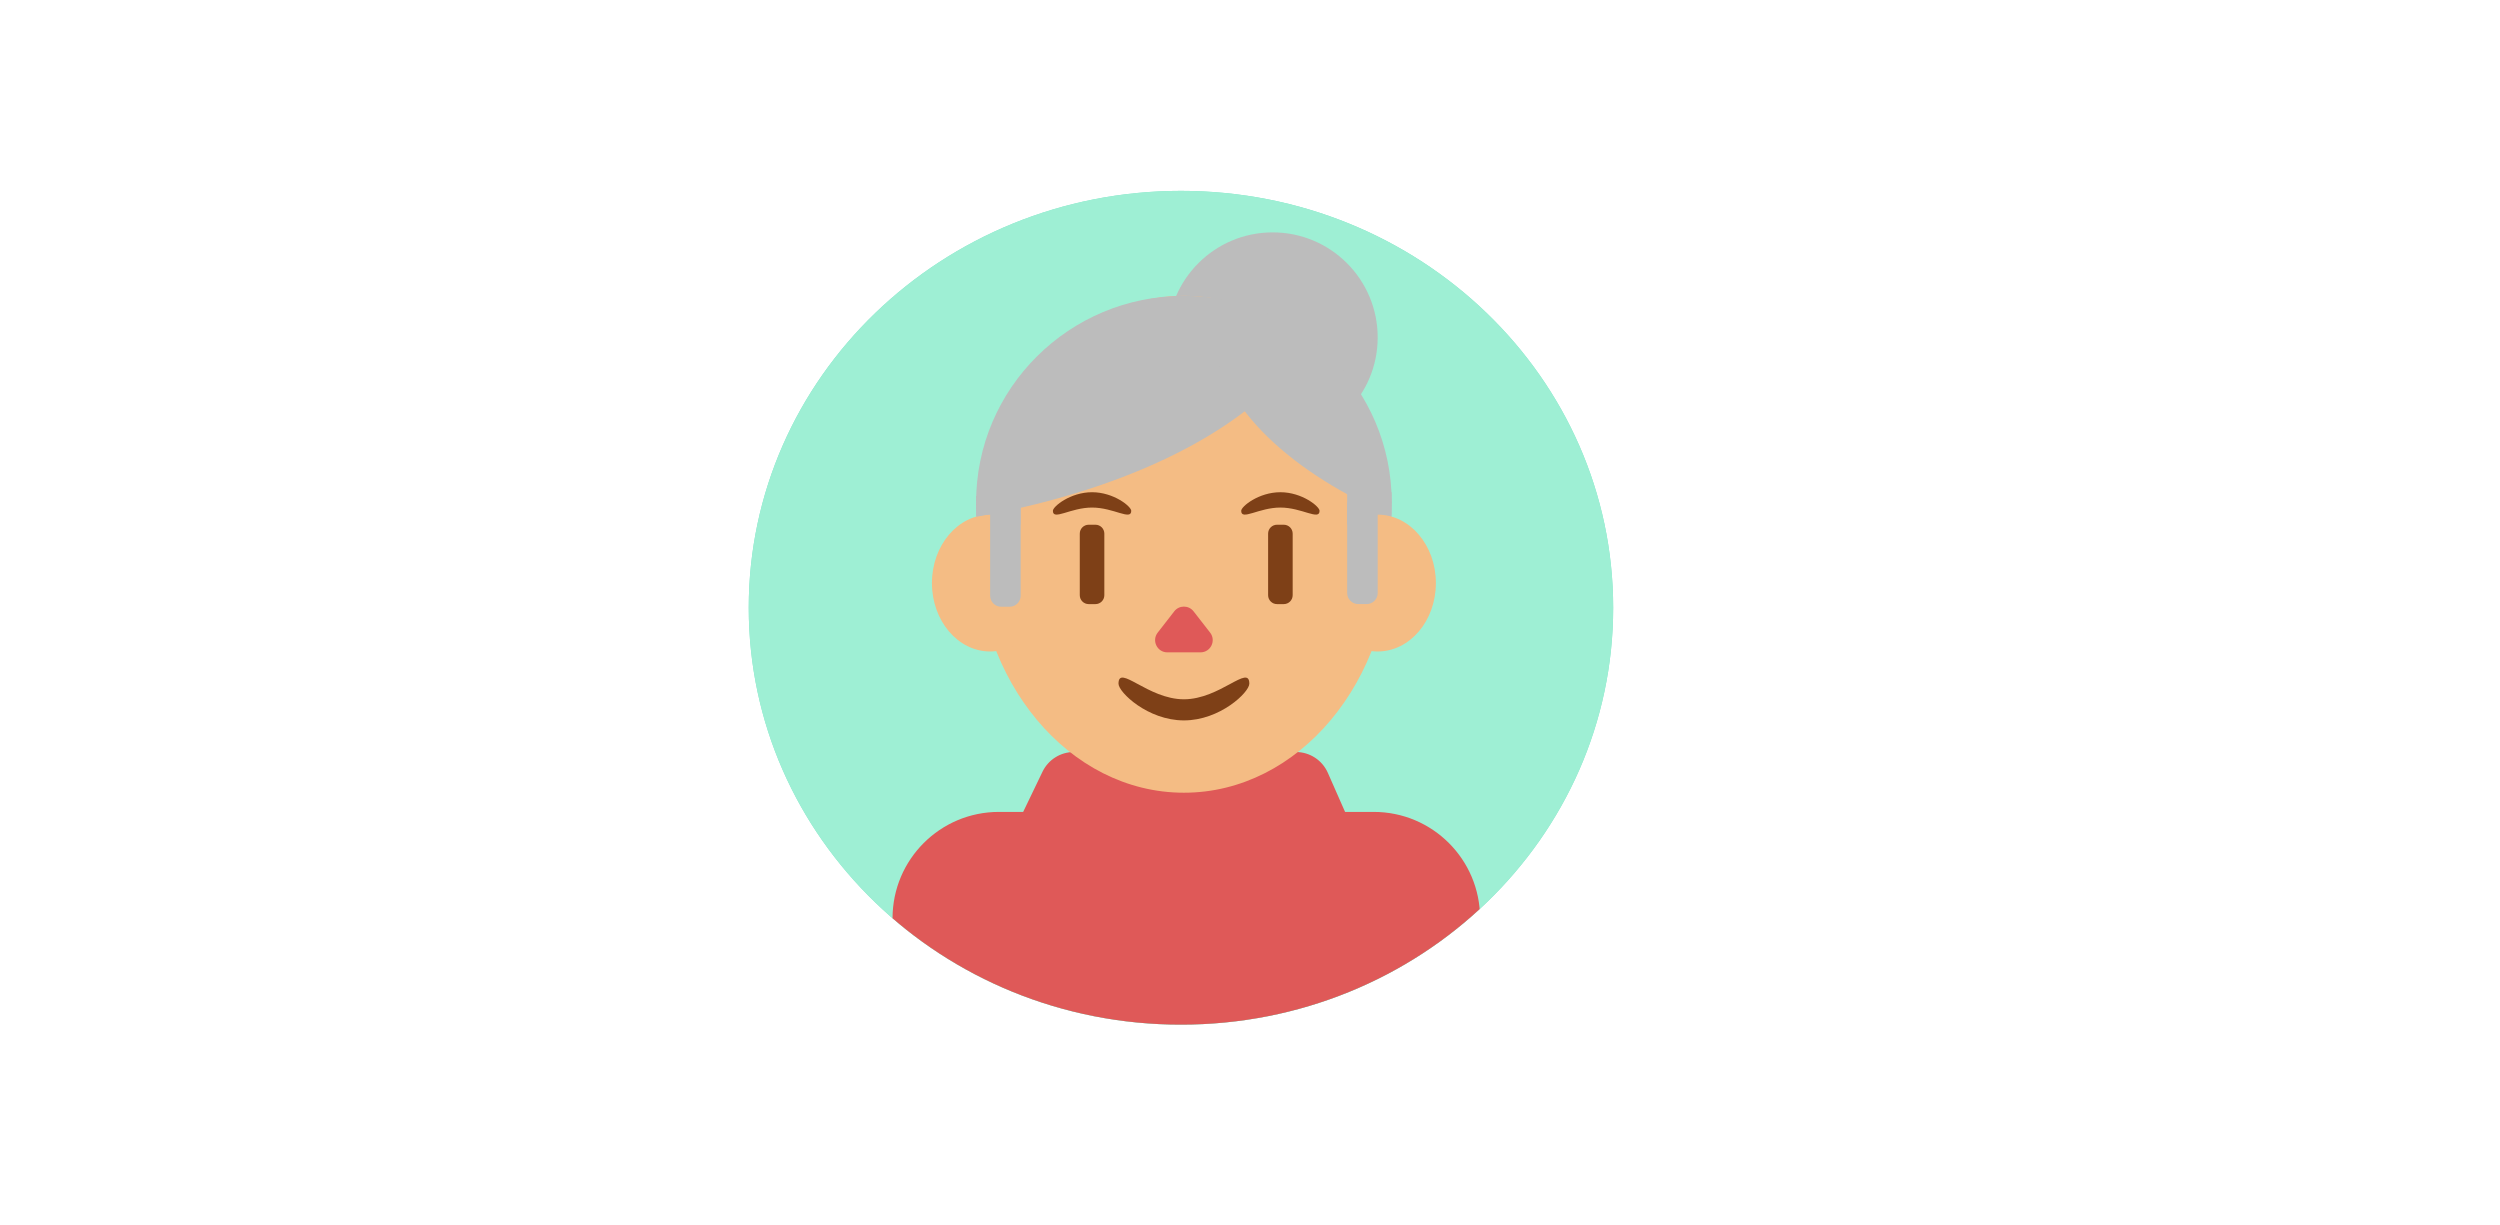
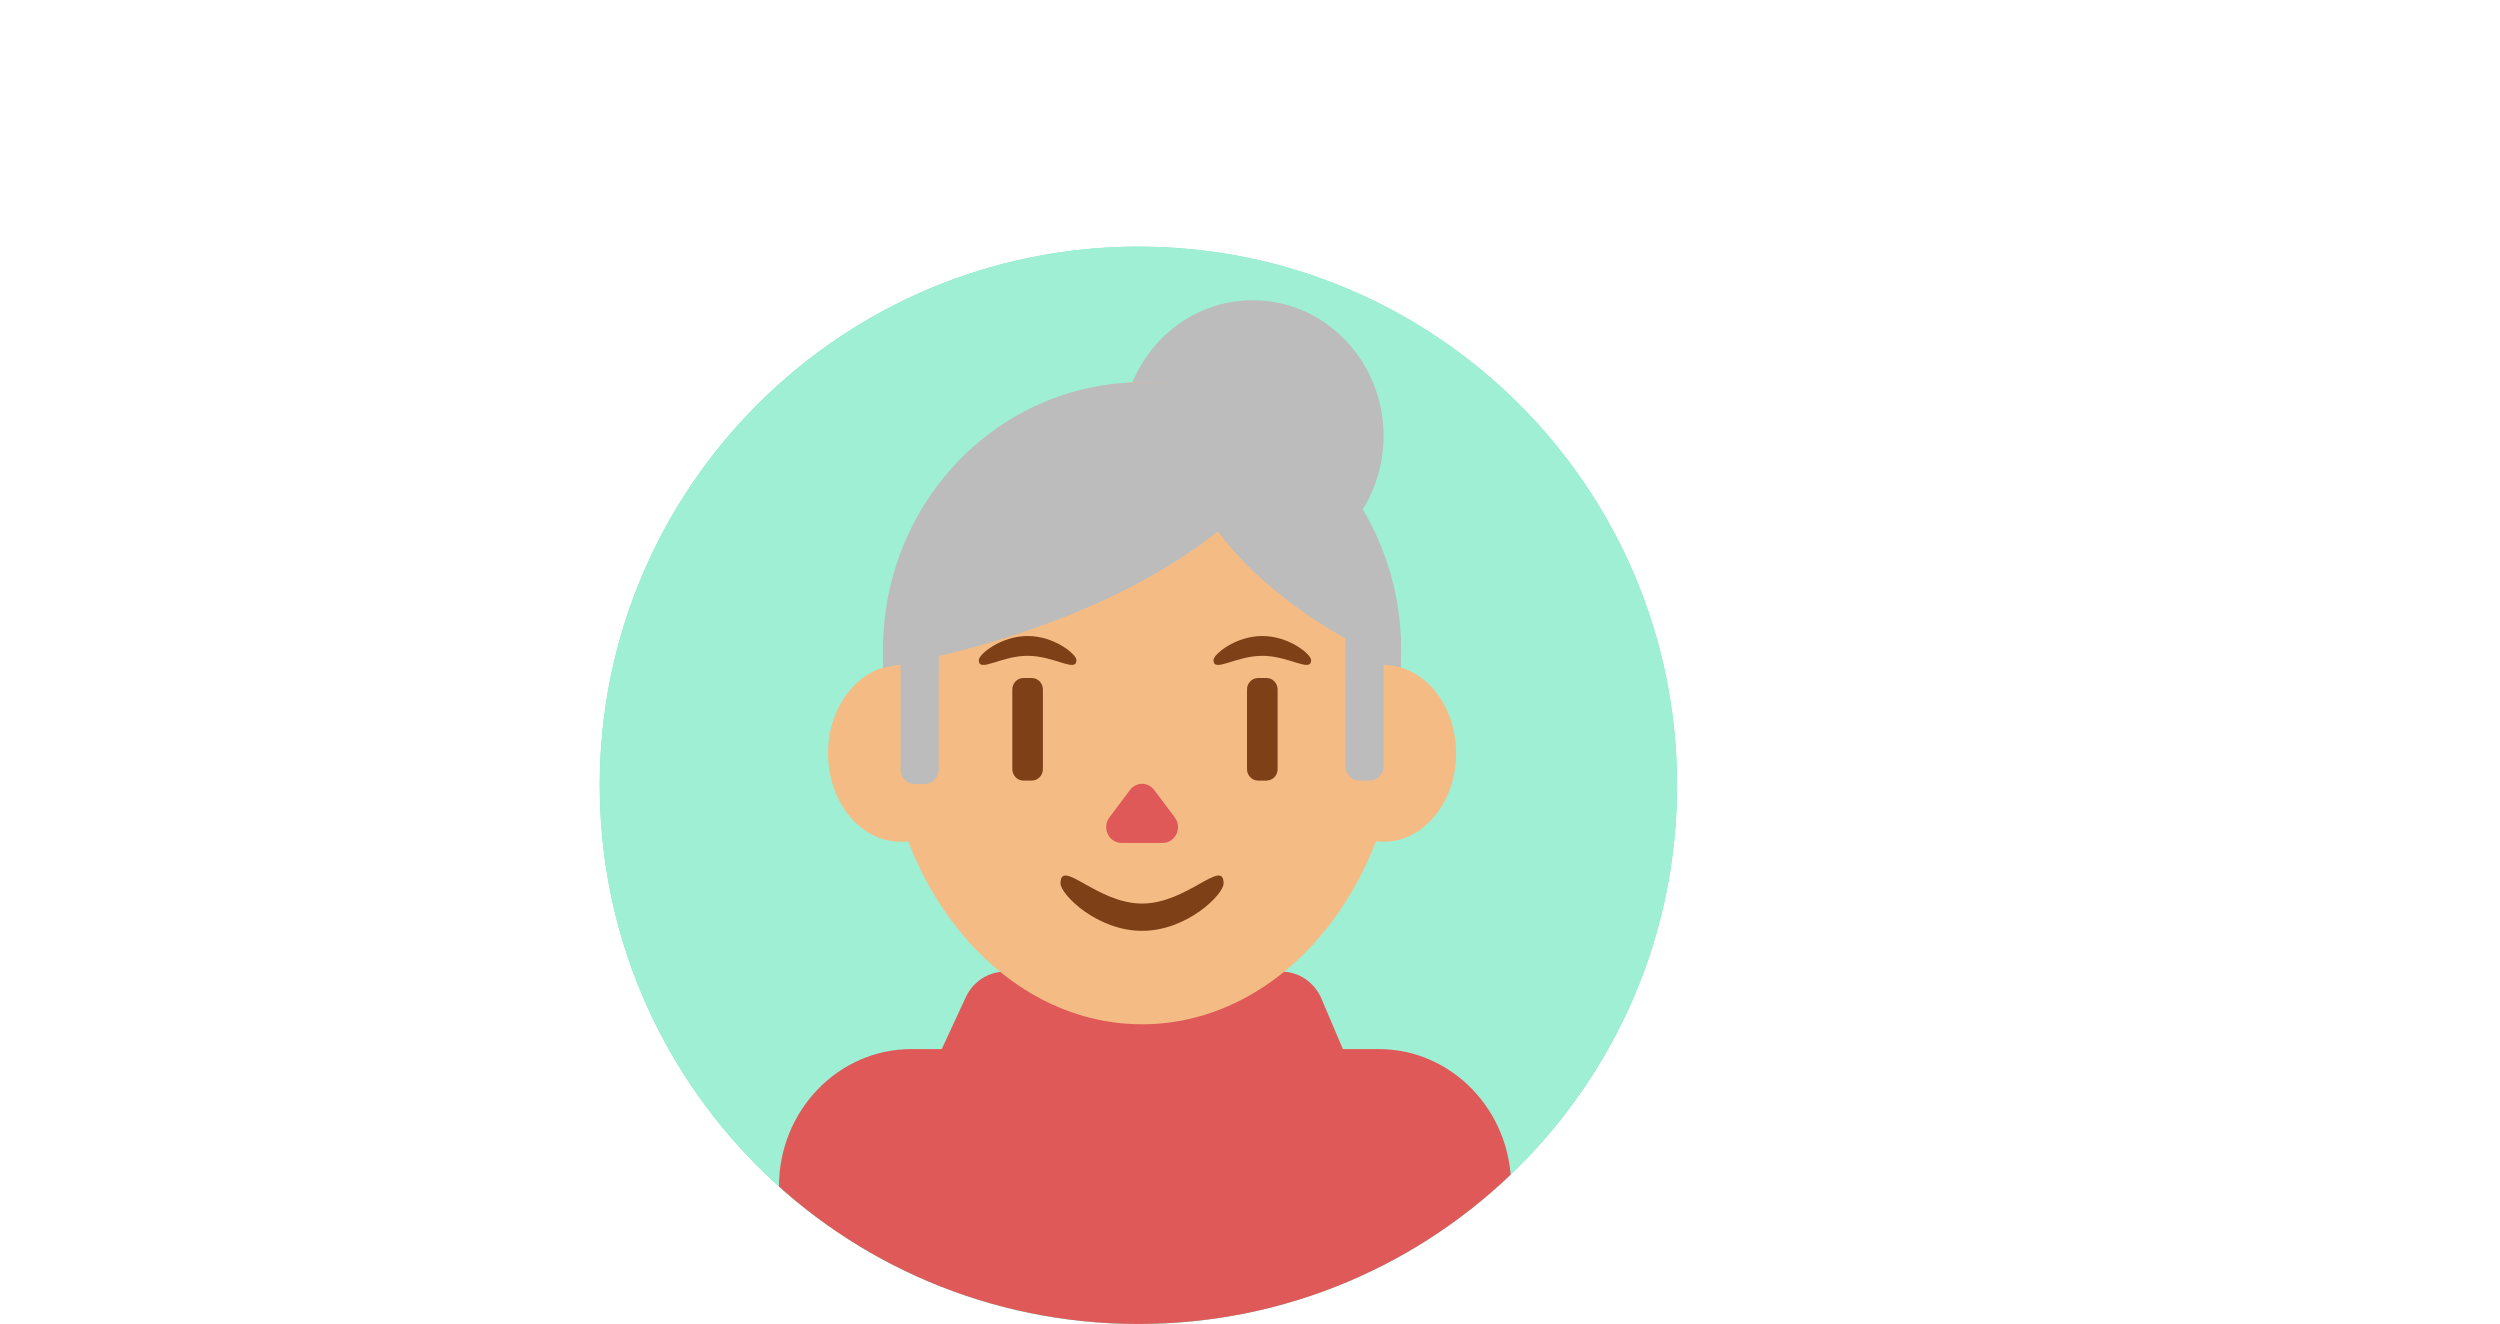
- <svg xmlns="http://www.w3.org/2000/svg" viewBox="0 0 1295.96 634.93">
+ <svg xmlns="http://www.w3.org/2000/svg" id="_Слой_1" data-name="Слой 1" viewBox="0 0 1160.27 614.46">
  <defs>
    <style>
-       .cls-1 {
-         fill: #d8d8d8;
-       }
+ 			.cls-1 {
+ 			fill: #d8d8d8;
+ 			}

-       .cls-2 {
-         fill: #df5958;
-       }
+ 			.cls-2 {
+ 			fill: #df5958;
+ 			}

-       .cls-3 {
-         fill: #7fe2c6;
-       }
+ 			.cls-3 {
+ 			fill: #7fe2c6;
+ 			}

-       .cls-4 {
-         clip-path: url(#clippath-1);
-       }
+ 			.cls-4 {
+ 			clip-path: url(#clippath-1);
+ 			}

-       .cls-5 {
-         fill: #9eefd4;
-       }
+ 			.cls-5 {
+ 			fill: #9eefd4;
+ 			}

-       .cls-6 {
-         fill: #7e4017;
-       }
+ 			.cls-6 {
+ 			fill: #7e4017;
+ 			}

-       .cls-7 {
-         clip-path: url(#clippath);
-       }
+ 			.cls-7 {
+ 			clip-path: url(#clippath);
+ 			}

-       .cls-8 {
-         fill: none;
-       }
+ 			.cls-8 {
+ 			fill: none;
+ 			}

-       .cls-9 {
-         fill: #bcbcbc;
-       }
+ 			.cls-9 {
+ 			fill: #bcbcbc;
+ 			}

-       .cls-10 {
-         fill: #f4bc84;
-       }
-     </style>
+ 			.cls-10 {
+ 			fill: #f4bc84;
+ 			}
+ 		</style>
    <clipPath id="clippath">
-       <ellipse class="cls-8" cx="612.19" cy="315.05" rx="224.06" ry="216.11" />
+       <circle class="cls-8" cx="528.34" cy="364.46" r="250" />
    </clipPath>
    <clipPath id="clippath-1">
-       <ellipse class="cls-8" cx="613.72" cy="260.48" rx="107.73" ry="107.12" />
+       <ellipse class="cls-8" cx="530.05" cy="301.33" rx="120.2" ry="123.92" />
    </clipPath>
  </defs>
-   <g id="_1" data-name="1">
-     <ellipse class="cls-3" cx="612.19" cy="315.05" rx="224.06" ry="216.11" />
+   <g id="_1" data-name=" 1">
+     <circle class="cls-3" cx="528.34" cy="364.46" r="250" />
  </g>
-   <g id="_6" data-name="6">
+   <g id="_6" data-name=" 6">
    <g>
-       <ellipse class="cls-1" cx="614.92" cy="384.17" rx="69.12" ry="44.9" />
-       <path class="cls-1" d="m690.43,385.97h0c-4.37,0-7.91-3.54-7.91-7.91l15.83-77.55c0-4.37,3.54-7.91,7.91-7.91h0c4.37,0,7.91,3.54,7.91,7.91l-3.16,37.03c0,4.37-16.21,48.44-20.58,48.44Z" />
-       <path class="cls-1" d="m537.89,385.97h0c4.37,0,9.64-1.25,9.64-5.62l-17.56-79.84c0-4.37-3.54-7.91-7.91-7.91h0c-4.37,0-7.91,3.54-7.91,7.91l1.99,39.89c0,4.37,17.38,45.58,21.75,45.58Z" />
+       <ellipse class="cls-1" cx="531.39" cy="444.41" rx="77.12" ry="51.94" />
+       <path class="cls-1" d="m615.64,446.5h0c-4.88,0-8.83-4.1-8.83-9.15l17.66-89.71c0-5.06,3.95-9.15,8.83-9.15h0c4.88,0,8.83,4.1,8.83,9.15l-3.53,42.84c0,5.06-18.09,56.04-22.96,56.04h0Z" />
+       <path class="cls-1" d="m445.44,446.5h0c4.88,0,10.76-1.45,10.76-6.5l-19.59-92.36c0-5.06-3.95-9.15-8.83-9.15h0c-4.88,0-8.83,4.1-8.83,9.15l2.22,46.15c0,5.06,19.39,52.73,24.27,52.73h0Z" />
    </g>
  </g>
-   <g id="_Слой_22" data-name="Слой 22">
+   <g id="_Слой_22" data-name=" Слой 22">
    <g class="cls-7">
-       <ellipse class="cls-5" cx="612.19" cy="315.05" rx="224.06" ry="216.11" />
-       <rect class="cls-2" x="462.68" y="420.88" width="304.56" height="110.27" rx="55.13" ry="55.13" />
-       <path class="cls-2" d="m685.9,458.09l-144.5-.53c-13.27-.05-21.96-13.92-16.2-25.88l15.21-31.62c3.01-6.25,9.33-10.23,16.27-10.23h115.12c7.15,0,13.63,4.23,16.52,10.77l14.17,32.14c5.27,11.96-3.52,25.38-16.59,25.34Z" />
+       <g>
+         <circle class="cls-5" cx="528.34" cy="364.46" r="250" />
+         <path class="cls-2" d="m423.03,486.88h216.79c33.97,0,61.51,28.55,61.51,63.78h0c0,35.23-27.54,63.79-61.51,63.79h-216.79c-33.97,0-61.51-28.55-61.51-63.78h0c0-35.23,27.54-63.79,61.51-63.79Z" />
+         <path class="cls-2" d="m610.58,529.93l-161.23-.61c-14.81-.06-24.5-16.1-18.08-29.94l16.97-36.58c3.36-7.23,10.41-11.83,18.15-11.83h128.45c7.98,0,15.21,4.89,18.43,12.46l15.81,37.18c5.88,13.84-3.93,29.36-18.51,29.31h0Z" />
+       </g>
    </g>
  </g>
-   <g id="_Слой_28" data-name="Слой 28">
-     <circle class="cls-9" cx="659.73" cy="174.9" r="54.44" />
+   <g id="_Слой_28" data-name=" Слой 28">
+     <ellipse class="cls-9" cx="581.38" cy="202.33" rx="60.74" ry="62.98" />
  </g>
-   <g id="_Слой_20" data-name="Слой 20">
-     <ellipse class="cls-10" cx="613.72" cy="282.15" rx="107.73" ry="128.78" />
+   <g id="_Слой_20" data-name=" Слой 20">
+     <ellipse class="cls-10" cx="530.05" cy="326.4" rx="120.2" ry="148.98" />
  </g>
-   <g id="_Слой_26" data-name="Слой 26">
-     <rect class="cls-9" x="698.35" y="255.16" width="23.02" height="58" />
-     <rect class="cls-9" x="505.99" y="257.05" width="23.02" height="58" />
+   <g id="_Слой_26" data-name=" Слой 26">
+     <rect class="cls-9" x="624.48" y="295.17" width="25.69" height="67.1" />
+     <rect class="cls-9" x="409.85" y="297.36" width="25.69" height="67.1" />
  </g>
-   <g id="_Слой_27" data-name="Слой 27">
-     <ellipse class="cls-10" cx="513.27" cy="302.25" rx="30.17" ry="35.47" />
-     <ellipse class="cls-10" cx="714.17" cy="302.25" rx="30.17" ry="35.47" />
+   <g id="_Слой_27" data-name=" Слой 27">
+     <ellipse class="cls-10" cx="417.97" cy="349.65" rx="33.66" ry="41.03" />
+     <ellipse class="cls-10" cx="642.13" cy="349.65" rx="33.66" ry="41.03" />
  </g>
-   <g id="_Слой_25" data-name="Слой 25">
+   <g id="_Слой_25" data-name=" Слой 25">
    <g class="cls-4">
      <g>
-         <ellipse class="cls-9" cx="414.37" cy="137.85" rx="275.7" ry="137.85" />
-         <ellipse class="cls-9" cx="902.85" cy="164.2" rx="275.7" ry="137.19" />
+         <ellipse class="cls-9" cx="307.62" cy="159.47" rx="307.62" ry="159.47" />
+         <ellipse class="cls-9" cx="852.65" cy="189.95" rx="307.62" ry="158.7" />
      </g>
    </g>
-     <rect class="cls-9" x="698.35" y="256.2" width="15.83" height="56.95" rx="5.75" ry="5.75" />
-     <rect class="cls-9" x="513.27" y="257.58" width="15.83" height="56.95" rx="5.75" ry="5.75" />
+     <path class="cls-9" d="m630.89,296.38h4.83c3.54,0,6.42,2.98,6.42,6.65v52.58c0,3.67-2.87,6.65-6.42,6.65h-4.83c-3.54,0-6.42-2.98-6.42-6.65v-52.58c0-3.67,2.87-6.65,6.42-6.65Z" />
+     <path class="cls-9" d="m424.38,297.97h4.83c3.54,0,6.42,2.98,6.42,6.65v52.58c0,3.67-2.87,6.65-6.42,6.65h-4.83c-3.54,0-6.42-2.98-6.42-6.65v-52.58c0-3.67,2.87-6.65,6.42-6.65Z" />
  </g>
-   <g id="_Слой_24" data-name="Слой 24">
-     <path class="cls-2" d="m608.72,316.9l-8.59,11.04c-3.24,4.16-.27,10.23,5,10.23h17.18c5.28,0,8.24-6.07,5-10.23l-8.59-11.04c-2.54-3.26-7.47-3.26-10.01,0Z" />
-     <rect class="cls-6" x="657.37" y="272.01" width="12.73" height="41.15" rx="4.61" ry="4.61" />
-     <rect class="cls-6" x="559.74" y="272.01" width="12.73" height="41.15" rx="4.61" ry="4.61" />
-     <path class="cls-6" d="m586.42,264.8c0-2.24-9.09-9.64-20.31-9.64s-20.31,7.4-20.31,9.64c0,5.26,9.09-1.69,20.31-1.69s20.31,6.95,20.31,1.69Z" />
-     <path class="cls-6" d="m684.04,264.8c0-2.24-9.09-9.64-20.31-9.64s-20.31,7.4-20.31,9.64c0,5.26,9.09-1.69,20.31-1.69s20.31,6.95,20.31,1.69Z" />
-     <path class="cls-6" d="m647.63,354.42c0,4.43-15.18,19.03-33.91,19.03s-33.91-14.61-33.91-19.03c0-10.39,15.18,8.08,33.91,8.08s33.91-18.47,33.91-8.08Z" />
+   <g id="_Слой_24" data-name=" Слой 24">
+     <path class="cls-2" d="m524.47,366.6l-9.58,12.77c-3.62,4.81-.3,11.83,5.58,11.83h19.17c5.89,0,9.19-7.02,5.58-11.83l-9.58-12.77c-2.83-3.77-8.33-3.77-11.17,0h.01Z" />
+     <path class="cls-6" d="m583.89,314.67h3.92c2.84,0,5.14,2.39,5.14,5.33v36.94c0,2.95-2.3,5.33-5.14,5.33h-3.92c-2.84,0-5.14-2.39-5.14-5.33v-36.94c0-2.95,2.3-5.33,5.14-5.33Z" />
+     <path class="cls-6" d="m474.96,314.67h3.92c2.84,0,5.14,2.39,5.14,5.33v36.94c0,2.95-2.3,5.33-5.14,5.33h-3.92c-2.84,0-5.14-2.39-5.14-5.33v-36.94c0-2.95,2.3-5.33,5.14-5.33Z" />
+     <path class="cls-6" d="m499.59,306.33c0-2.59-10.14-11.15-22.66-11.15s-22.66,8.56-22.66,11.15c0,6.08,10.14-1.96,22.66-1.96s22.66,8.04,22.66,1.96Z" />
+     <path class="cls-6" d="m608.51,306.33c0-2.59-10.14-11.15-22.66-11.15s-22.66,8.56-22.66,11.15c0,6.08,10.14-1.96,22.66-1.96s22.66,8.04,22.66,1.96Z" />
+     <path class="cls-6" d="m567.88,410c0,5.12-16.94,22.01-37.84,22.01s-37.84-16.9-37.84-22.01c0-12.02,16.94,9.35,37.84,9.35s37.84-21.37,37.84-9.35Z" />
  </g>
</svg>
